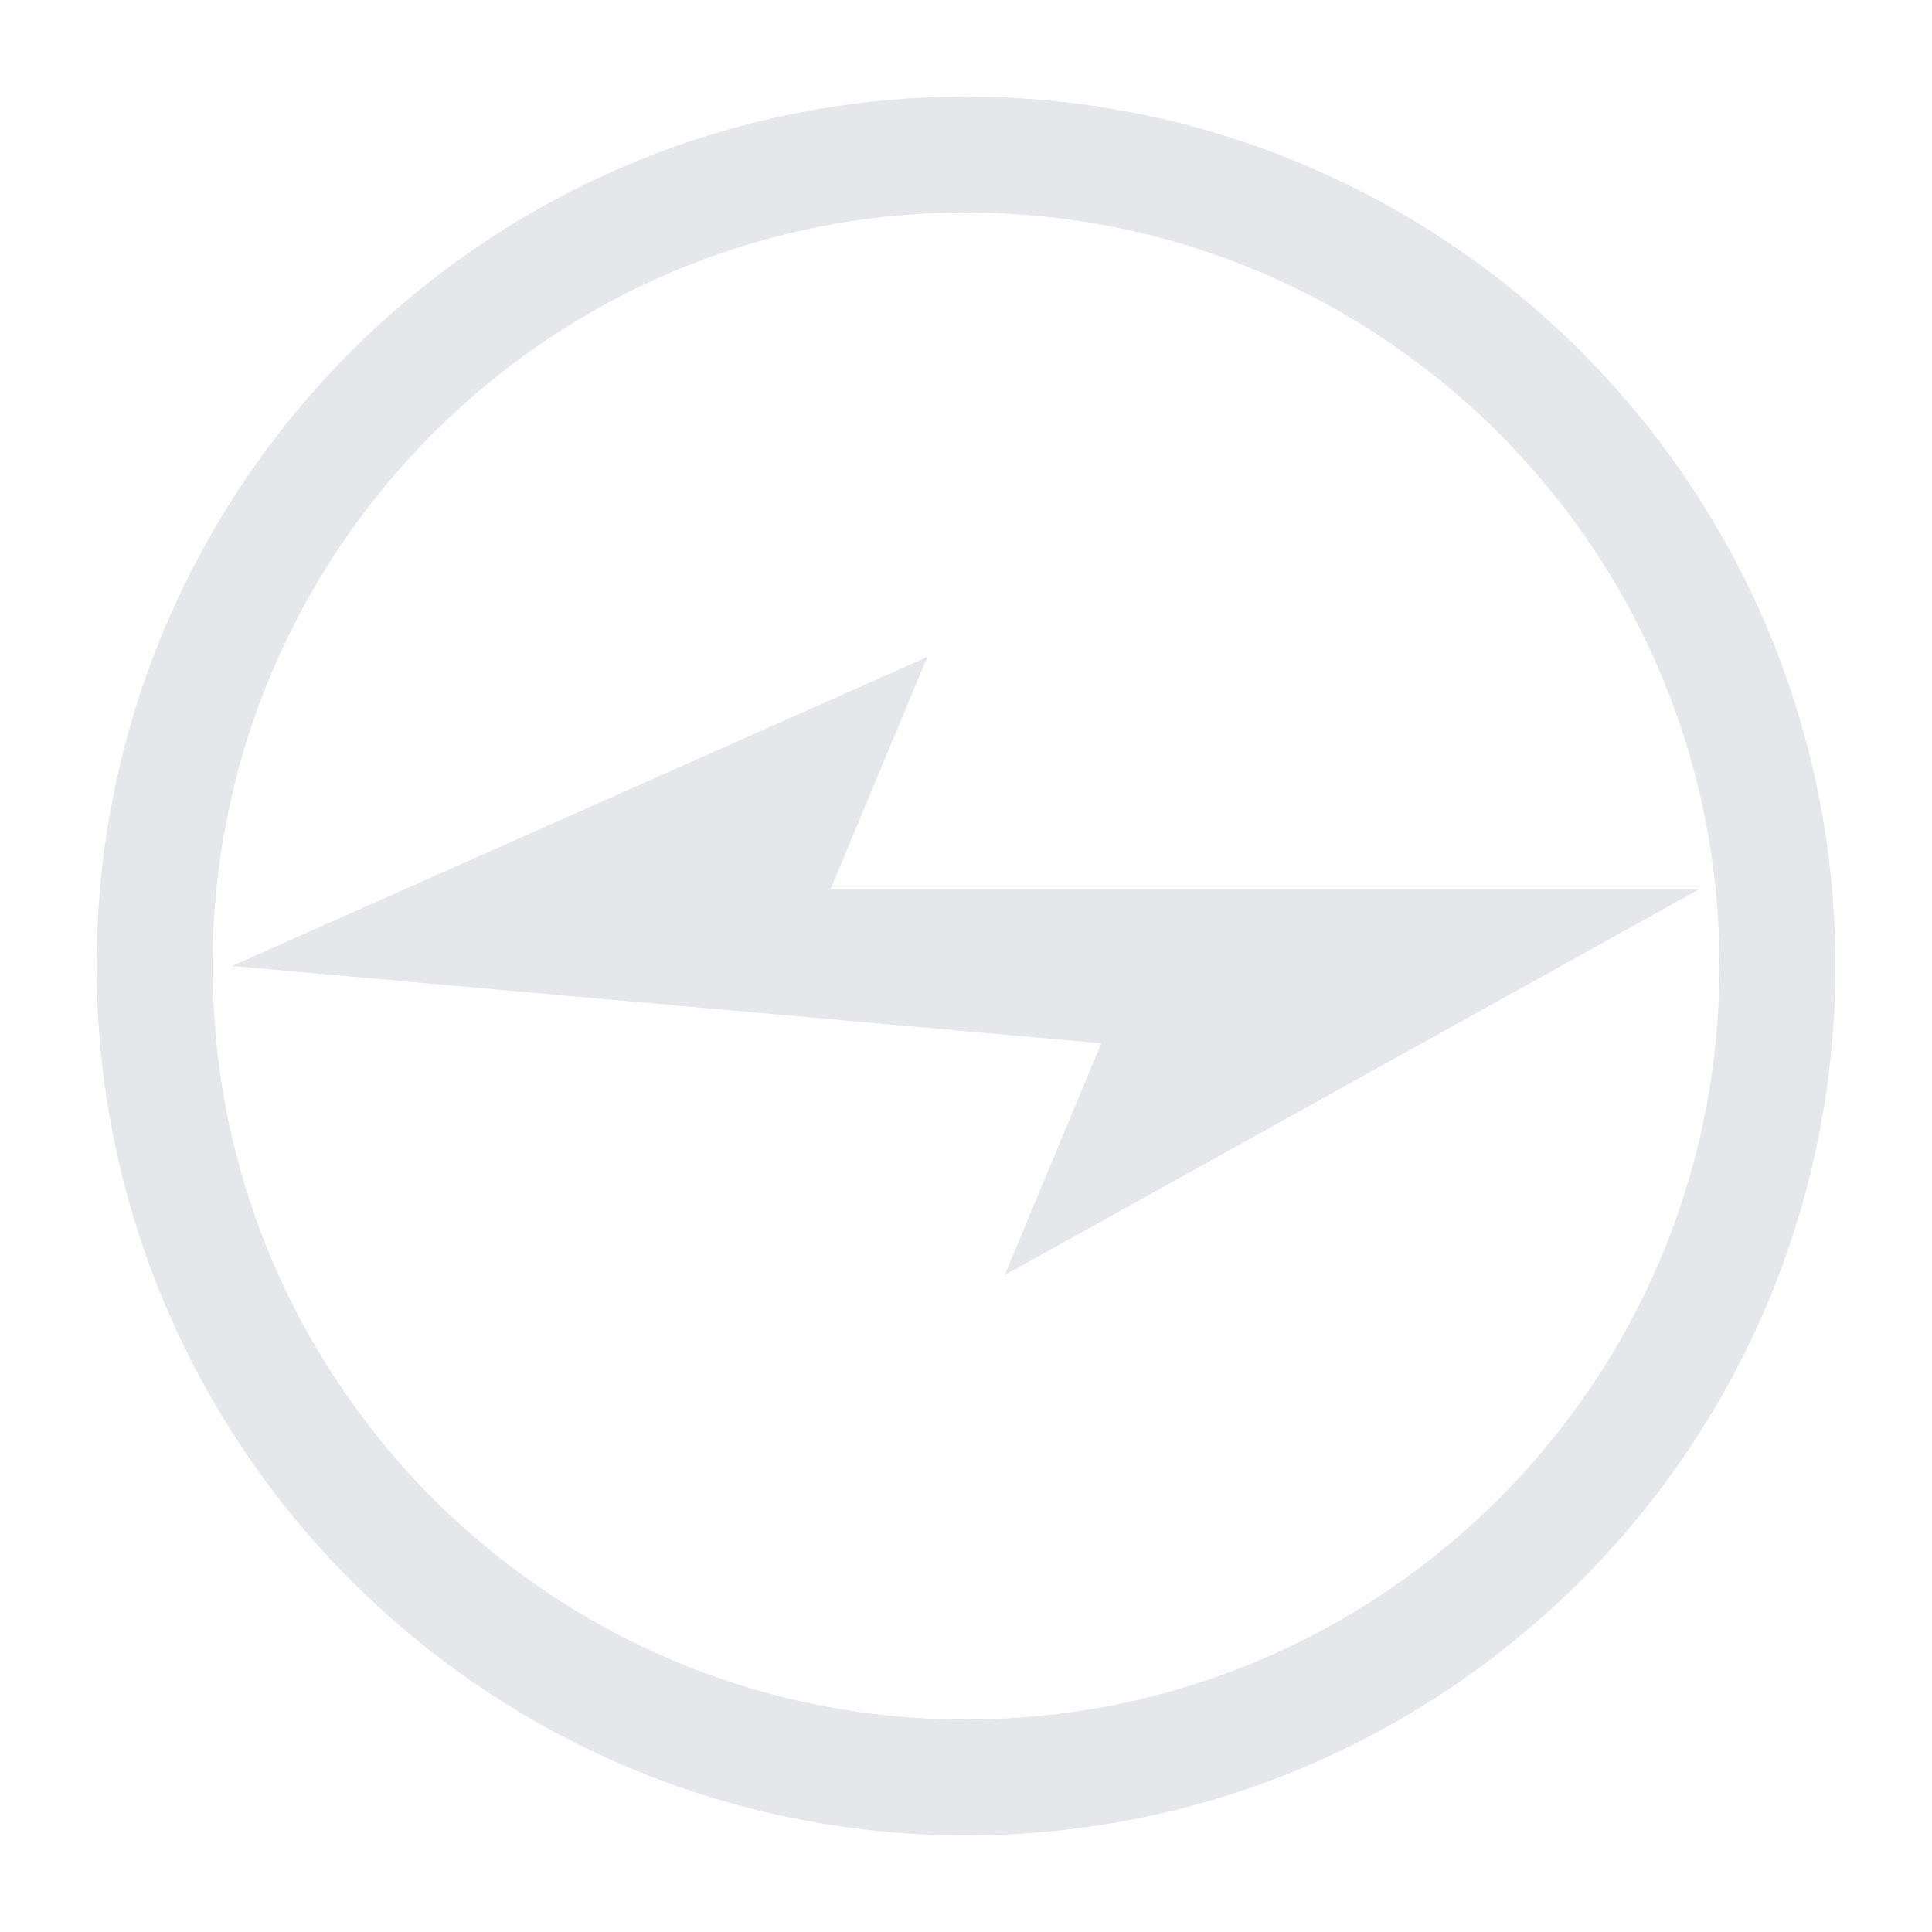
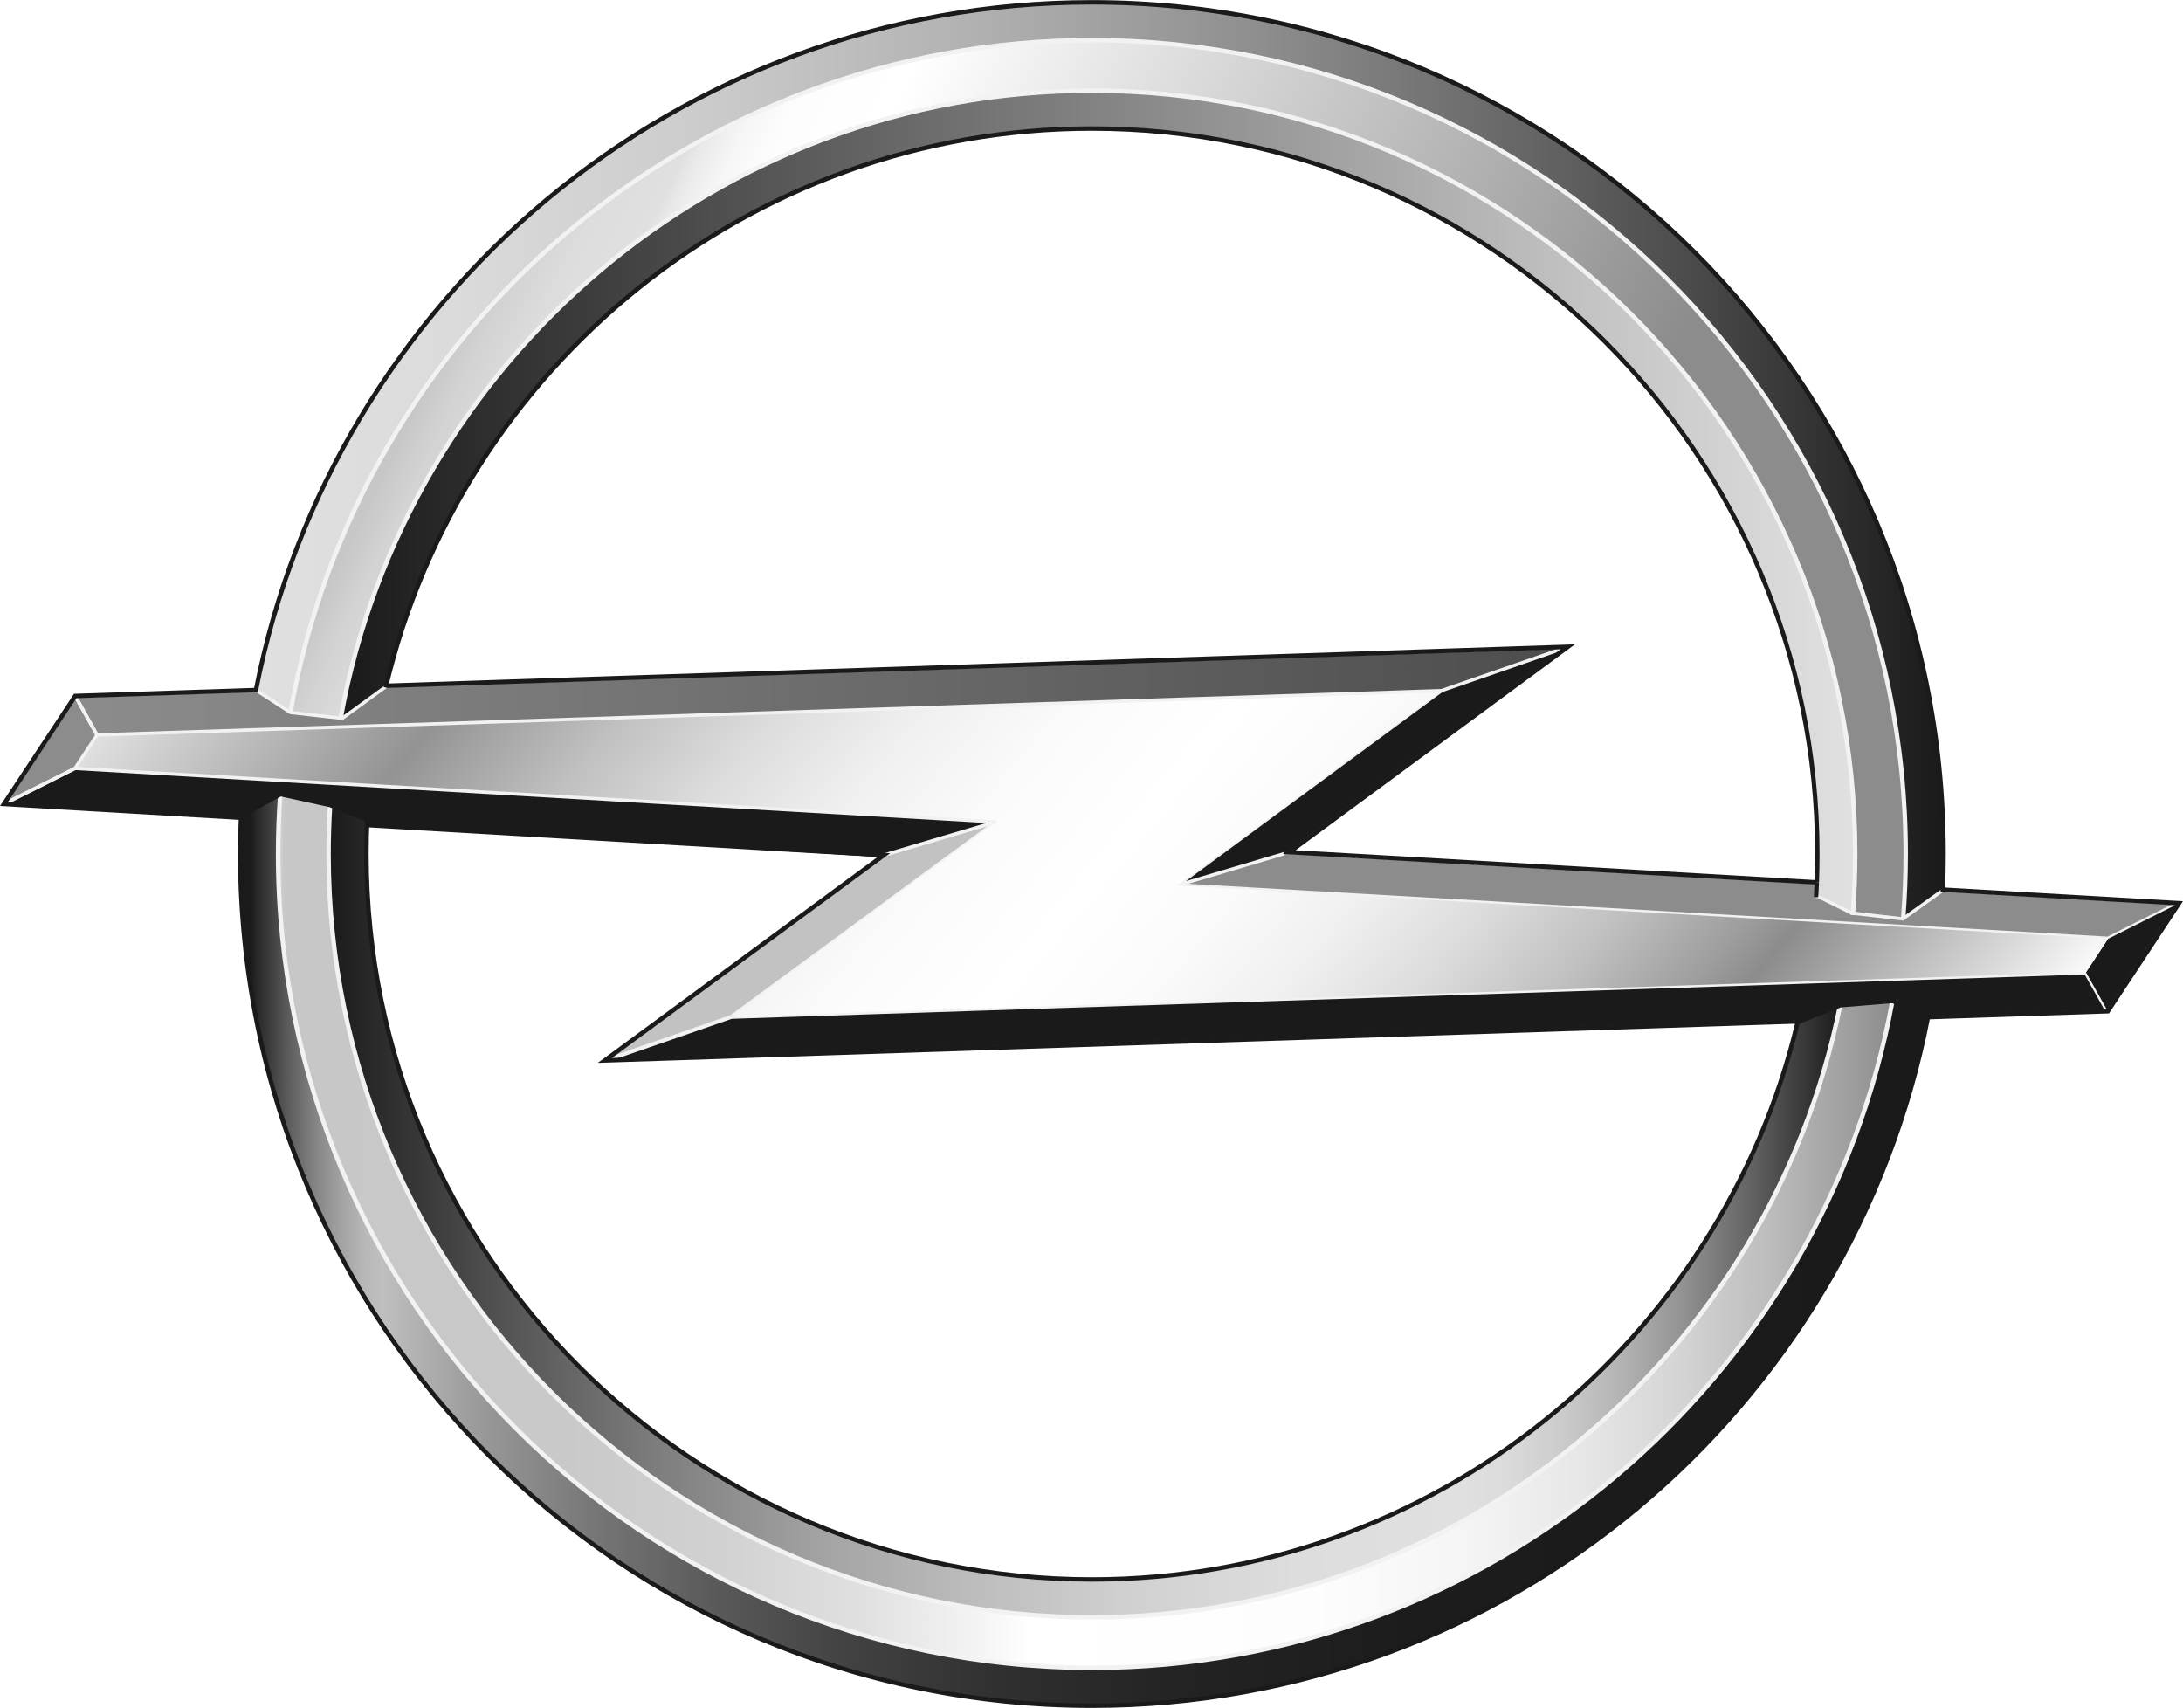
- <svg xmlns="http://www.w3.org/2000/svg" viewBox="0 0 100 100" width="100" height="100">
-   <circle cx="50" cy="50" r="42" fill="none" stroke="#e5e7eb" stroke-width="6" />
-   <polygon points="12,50 48,34 43,46 88,46 52,66 57,54" fill="#e5e7eb" />
+ <svg xmlns="http://www.w3.org/2000/svg" width="2500" height="1956" viewBox="0 0 284.503 222.571">
+   <path fill="#1a1a1a" d="m187.874 89.995 15.721-5.456-36.219 26.696-13.938 4.142z" />
+   <path fill="#8c8c8c" d="m283.567 117.909-8.838 4.436-121.291-6.968 13.938-4.142z" />
+   <path fill="#1a1a1a" d="m274.573 131.547-195 6.384 15.735-5.453 176.55-5.78z" />
+   <path fill="#8c8c8c" d="m79.573 137.931 15.735-5.453 34.48-25.377-13.943 4.134z" />
+   <path fill="#1a1a1a" d="m129.788 107.101-13.943 4.134-114.91-6.674 8.834-4.431z" />
+   <path fill="#8c8c8c" d="m9.93 90.922 2.714 4.849-2.875 4.359-8.834 4.431z" />
+   <linearGradient id="a" x1="9.93" x2="203.595" y1="90.155" y2="90.155" gradientUnits="userSpaceOnUse">
+     <stop offset="0" stop-color="#8c8c8c" />
+     <stop offset="1" stop-color="#4d4d4d" />
+   </linearGradient>
+   <path fill="url(#a)" d="m9.93 90.922 2.714 4.849 175.23-5.776 15.721-5.456" />
+   <path fill="#1a1a1a" stroke="#f2f2f2" stroke-width=".435" d="m167.376 111.235-13.938 4.142 34.436-25.382" />
+   <path fill="#8c8c8c" stroke="#f2f2f2" stroke-width=".58" d="m283.567 117.909-8.838 4.436-121.291-6.968" />
+   <path fill="#1a1a1a" stroke="#f2f2f2" stroke-width=".58" d="m79.573 137.931 15.735-5.453 176.55-5.78 2.715 4.849" />
+   <path fill="#1a1a1a" d="m274.573 131.547-2.715-4.849 2.871-4.353 8.838-4.436" />
+   <path fill="#c2c2c2" stroke="#f2f2f2" stroke-width=".435" d="m79.573 137.931 15.735-5.453 34.48-25.377-13.943 4.134" />
+   <linearGradient id="b" x1="58.578" x2="225.92" y1="41.029" y2="181.445" gradientUnits="userSpaceOnUse">
+     <stop offset="0" stop-color="#e0e0e0" />
+     <stop offset=".15" stop-color="#939393" />
+     <stop offset=".17" stop-color="#9f9f9f" />
+     <stop offset=".235" stop-color="#c1c1c1" />
+     <stop offset=".302" stop-color="#dcdcdc" />
+     <stop offset=".37" stop-color="#f0f0f0" />
+     <stop offset=".439" stop-color="#fbfbfb" />
+     <stop offset=".511" stop-color="#fff" />
+     <stop offset=".576" stop-color="#fbfbfb" />
+     <stop offset=".639" stop-color="#f0f0f0" />
+     <stop offset=".701" stop-color="#dcdcdc" />
+     <stop offset=".763" stop-color="#c1c1c1" />
+     <stop offset=".824" stop-color="#9e9e9e" />
+     <stop offset=".85" stop-color="#8c8c8c" />
+     <stop offset="1" stop-color="#fafafa" />
+   </linearGradient>
+   <path fill="url(#b)" d="m12.644 95.771-2.875 4.359 120.019 6.971-34.479 25.377 176.55-5.78 2.871-4.354-121.292-6.967 34.437-25.383z" />
+   <path fill="#1a1a1a" stroke="#f2f2f2" stroke-width=".435" d="m.935 104.561 8.834-4.431 120.019 6.971-15.418 4.569" />
+   <path fill="none" stroke="#f2f2f2" stroke-width=".435" d="m9.93 90.922 2.714 4.849-2.875 4.359-8.834 4.431" />
+   <path fill="none" stroke="#f2f2f2" stroke-width=".435" d="m9.93 90.922 2.714 4.849 175.23-5.776 15.721-5.456" />
+   <path fill="none" stroke="#1a1a1a" stroke-width=".58" d="M203.588 84.306 9.802 90.694.519 104.769l114.67 6.66-36.357 26.759 195.868-6.412 9.283-14.076-115.951-6.66 36.303-26.758z" />
+   <linearGradient id="c" x1="31.299" x2="251.314" y1="162.886" y2="162.886" gradientUnits="userSpaceOnUse">
+     <stop offset=".006" stop-color="#1a1a1a" />
+     <stop offset=".01" stop-color="#282828" />
+     <stop offset=".029" stop-color="#5d5d5d" />
+     <stop offset=".046" stop-color="#888" />
+     <stop offset=".062" stop-color="#a6a6a6" />
+     <stop offset=".075" stop-color="#b9b9b9" />
+     <stop offset=".084" stop-color="#bfbfbf" />
+     <stop offset=".143" stop-color="#999" />
+     <stop offset=".208" stop-color="#777" />
+     <stop offset=".28" stop-color="#5a5a5a" />
+     <stop offset=".359" stop-color="#424242" />
+     <stop offset=".449" stop-color="#303030" />
+     <stop offset=".556" stop-color="#232323" />
+     <stop offset=".696" stop-color="#1c1c1c" />
+     <stop offset="1" stop-color="#1a1a1a" />
+   </linearGradient>
+   <path fill="url(#c)" d="M246.61 130.427c-2.796 15.38-9.045 30.367-18.928 43.777-34.693 47.079-101.221 57.155-148.3 22.462-30.389-22.395-45.36-58.053-42.826-93.182l-5.151 2.845c-1.562 35.706 14.116 71.514 45.049 94.309 49.35 36.366 118.836 25.842 155.201-23.507 10.141-13.761 16.635-29.087 19.658-44.823z" />
+   <linearGradient id="d" x1="33.31" x2="253.305" y1="60.012" y2="60.012" gradientUnits="userSpaceOnUse">
+     <stop offset="0" stop-color="#e0e0e0" />
+     <stop offset=".116" stop-color="#dbdbdb" />
+     <stop offset=".26" stop-color="#ccc" />
+     <stop offset=".42" stop-color="#b2b2b2" />
+     <stop offset=".59" stop-color="#8f8f8f" />
+     <stop offset=".767" stop-color="#626262" />
+     <stop offset=".843" stop-color="#4d4d4d" />
+     <stop offset="1" stop-color="#1a1a1a" />
+   </linearGradient>
+   <path fill="url(#d)" d="M253.202 116.165c1.537-35.68-14.143-71.454-45.055-94.233C158.8-14.435 89.314-3.911 52.948 45.438 42.831 59.167 36.343 74.453 33.311 90.151l4.555 2.703c2.732-15.629 9.021-30.872 19.056-44.488C91.614 1.287 158.142-8.79 205.22 25.904c30.578 22.534 45.547 58.497 42.777 93.837z" />
+   <linearGradient id="e" x1="36.25" x2="246.585" y1="160.464" y2="160.464" gradientUnits="userSpaceOnUse">
+     <stop offset="0" stop-color="#fff" />
+     <stop offset="0" stop-color="#ececec" />
+     <stop offset=".001" stop-color="#dbdbdb" />
+     <stop offset=".002" stop-color="#d0d0d0" />
+     <stop offset=".003" stop-color="#c9c9c9" />
+     <stop offset=".006" stop-color="#c7c7c7" />
+     <stop offset=".179" stop-color="#c9c9c9" />
+     <stop offset=".28" stop-color="#d2d2d2" />
+     <stop offset=".362" stop-color="#e0e0e0" />
+     <stop offset=".434" stop-color="#f4f4f4" />
+     <stop offset=".466" stop-color="#fff" />
+     <stop offset=".642" stop-color="#fdfdfd" />
+     <stop offset=".734" stop-color="#f5f5f5" />
+     <stop offset=".807" stop-color="#e7e7e7" />
+     <stop offset=".869" stop-color="#d4d4d4" />
+     <stop offset=".925" stop-color="#bcbcbc" />
+     <stop offset=".976" stop-color="#9d9d9d" />
+     <stop offset="1" stop-color="#8c8c8c" />
+   </linearGradient>
+   <path fill="url(#e)" d="M239.77 130.999c-5.978 29.383-25.089 55.76-54.095 69.812-49.363 23.917-108.982 3.213-132.899-46.151-7.766-16.028-10.827-33.138-9.73-49.755l-6.503-1.314c-1.34 17.996 1.893 36.562 10.312 53.938 25.499 52.63 89.061 74.704 141.69 49.204 31.547-15.283 52.115-44.242 58.041-76.326z" />
+   <linearGradient id="f" x1="63.698" x2="248.03" y1="30.375" y2="119.682" gradientUnits="userSpaceOnUse">
+     <stop offset=".006" stop-color="#c7c7c7" />
+     <stop offset=".025" stop-color="#d2d2d2" />
+     <stop offset=".055" stop-color="#ddd" />
+     <stop offset=".09" stop-color="#e0e0e0" />
+     <stop offset=".098" stop-color="#e9e9e9" />
+     <stop offset=".117" stop-color="#f6f6f6" />
+     <stop offset=".142" stop-color="#fdfdfd" />
+     <stop offset=".197" stop-color="#fff" />
+     <stop offset=".714" stop-color="#8c8c8c" />
+     <stop offset="1" stop-color="#8c8c8c" />
+   </linearGradient>
+   <path fill="url(#f)" d="M248.003 119.738c1.488-18.231-1.717-37.077-10.254-54.696-25.498-52.63-89.061-74.703-141.691-49.204C64.287 31.23 43.652 60.494 37.895 92.851l6.588.532c5.55-30.105 24.845-57.282 54.444-71.623 49.366-23.917 108.984-3.213 132.9 46.151 7.965 16.438 10.98 34.014 9.639 51.03z" />
+   <linearGradient id="g" x1="241.781" x2="44.429" y1="65.379" y2="65.379" gradientUnits="userSpaceOnUse">
+     <stop offset="0" stop-color="#e0e0e0" />
+     <stop offset=".001" stop-color="#e0e0e0" />
+     <stop offset=".006" stop-color="#e0e0e0" />
+     <stop offset=".183" stop-color="#c2c2c2" />
+     <stop offset=".57" stop-color="#757575" />
+     <stop offset="1" stop-color="#1a1a1a" />
+   </linearGradient>
+   <path fill="url(#g)" d="M241.489 118.952q.29-3.796.292-7.667c0-54.853-44.626-99.479-99.48-99.479-48.755 0-89.431 35.256-97.872 81.613l5.839-3.826c9.83-41.711 47.363-72.852 92.033-72.852 52.132 0 94.545 42.413 94.545 94.544a97 97 0 0 1-.163 5.582z" />
+   <linearGradient id="h" x1="239.825" x2="42.822" y1="157.83" y2="157.83" gradientUnits="userSpaceOnUse">
+     <stop offset="0" stop-color="#1a1a1a" />
+     <stop offset=".017" stop-color="#303030" />
+     <stop offset=".061" stop-color="#656565" />
+     <stop offset=".104" stop-color="#929292" />
+     <stop offset=".146" stop-color="#b4b4b4" />
+     <stop offset=".185" stop-color="#ccc" />
+     <stop offset=".221" stop-color="#dbdbdb" />
+     <stop offset=".25" stop-color="#e0e0e0" />
+     <stop offset=".36" stop-color="#ddd" />
+     <stop offset=".467" stop-color="#d1d1d1" />
+     <stop offset=".572" stop-color="#bdbdbd" />
+     <stop offset=".677" stop-color="#a2a2a2" />
+     <stop offset=".781" stop-color="#7e7e7e" />
+     <stop offset=".885" stop-color="#535353" />
+     <stop offset=".987" stop-color="#212121" />
+     <stop offset="1" stop-color="#1a1a1a" />
+   </linearGradient>
+   <path fill="url(#h)" d="M234.313 133.069c-9.863 41.666-47.375 72.761-92.012 72.761-52.131 0-94.544-42.413-94.544-94.544q0-2.263.106-4.501l-4.838-1.888a101 101 0 0 0-.203 6.389c0 54.854 44.626 99.479 99.479 99.479 48.116 0 88.362-34.336 97.524-79.791z" />
+   <path fill="none" stroke="#f2f2f2" stroke-width=".58" d="M248.03 119.718q.33-4.175.332-8.433c0-58.481-47.578-106.06-106.061-106.06-52.193 0-95.701 37.896-104.455 87.618m-1.327 10.741a107 107 0 0 0-.277 7.701c0 58.482 47.578 106.06 106.06 106.06 51.946 0 95.29-37.537 104.329-86.911" />
+   <path fill="none" stroke="#f2f2f2" stroke-linecap="square" stroke-linejoin="bevel" stroke-width=".58" d="M44.428 93.426c8.438-46.36 49.116-81.62 97.874-81.62 54.854 0 99.48 44.626 99.48 99.479q-.001 3.87-.292 7.667" />
+   <path fill="none" stroke="#f2f2f2" stroke-width=".58" d="M43.023 104.917a101 101 0 0 0-.201 6.369c0 54.854 44.626 99.479 99.479 99.479 48.108 0 88.349-34.324 97.52-79.77" />
+   <path fill="none" stroke="#1a1a1a" stroke-width=".58" d="m31.405 106.33 5.151-2.845 6.489 1.42 4.816 1.912a96 96 0 0 0-.104 4.468c0 52.131 42.413 94.544 94.544 94.544 44.592 0 82.073-31.031 91.981-72.633l5.539-2.202 6.809-.561 4.684 1.875" />
+   <path fill="none" stroke="#1a1a1a" stroke-linecap="square" stroke-width=".58" d="M251.282 132.45c-9.881 51.178-54.916 89.831-108.981 89.831-61.3 0-110.995-49.694-110.995-110.996q0-2.374.099-4.722" />
+   <path fill="none" stroke="#f2f2f2" stroke-width=".435" d="m236.519 116.604 4.806 2.38 6.672.757 5.293-3.8" />
+   <path fill="none" stroke="#1a1a1a" stroke-width=".58" d="M236.775 114.964q-.036.969-.095 1.933" />
+   <path fill="none" stroke="#f2f2f2" stroke-linecap="square" stroke-linejoin="bevel" stroke-width=".435" d="m50.229 89.517-5.616 4.085-6.766-.759-4.486-2.926" />
+   <path fill="none" stroke="#1a1a1a" stroke-width=".58" d="M50.269 89.593c9.83-41.712 47.363-72.852 92.033-72.852 52.132 0 94.545 42.413 94.545 94.544q0 1.848-.071 3.679" />
+   <path fill="none" stroke="#1a1a1a" stroke-linecap="square" stroke-width=".58" d="M33.361 89.917C43.322 38.84 88.31.29 142.301.29c61.301 0 110.997 49.694 110.997 110.995q0 2.336-.096 4.646" />
</svg>
